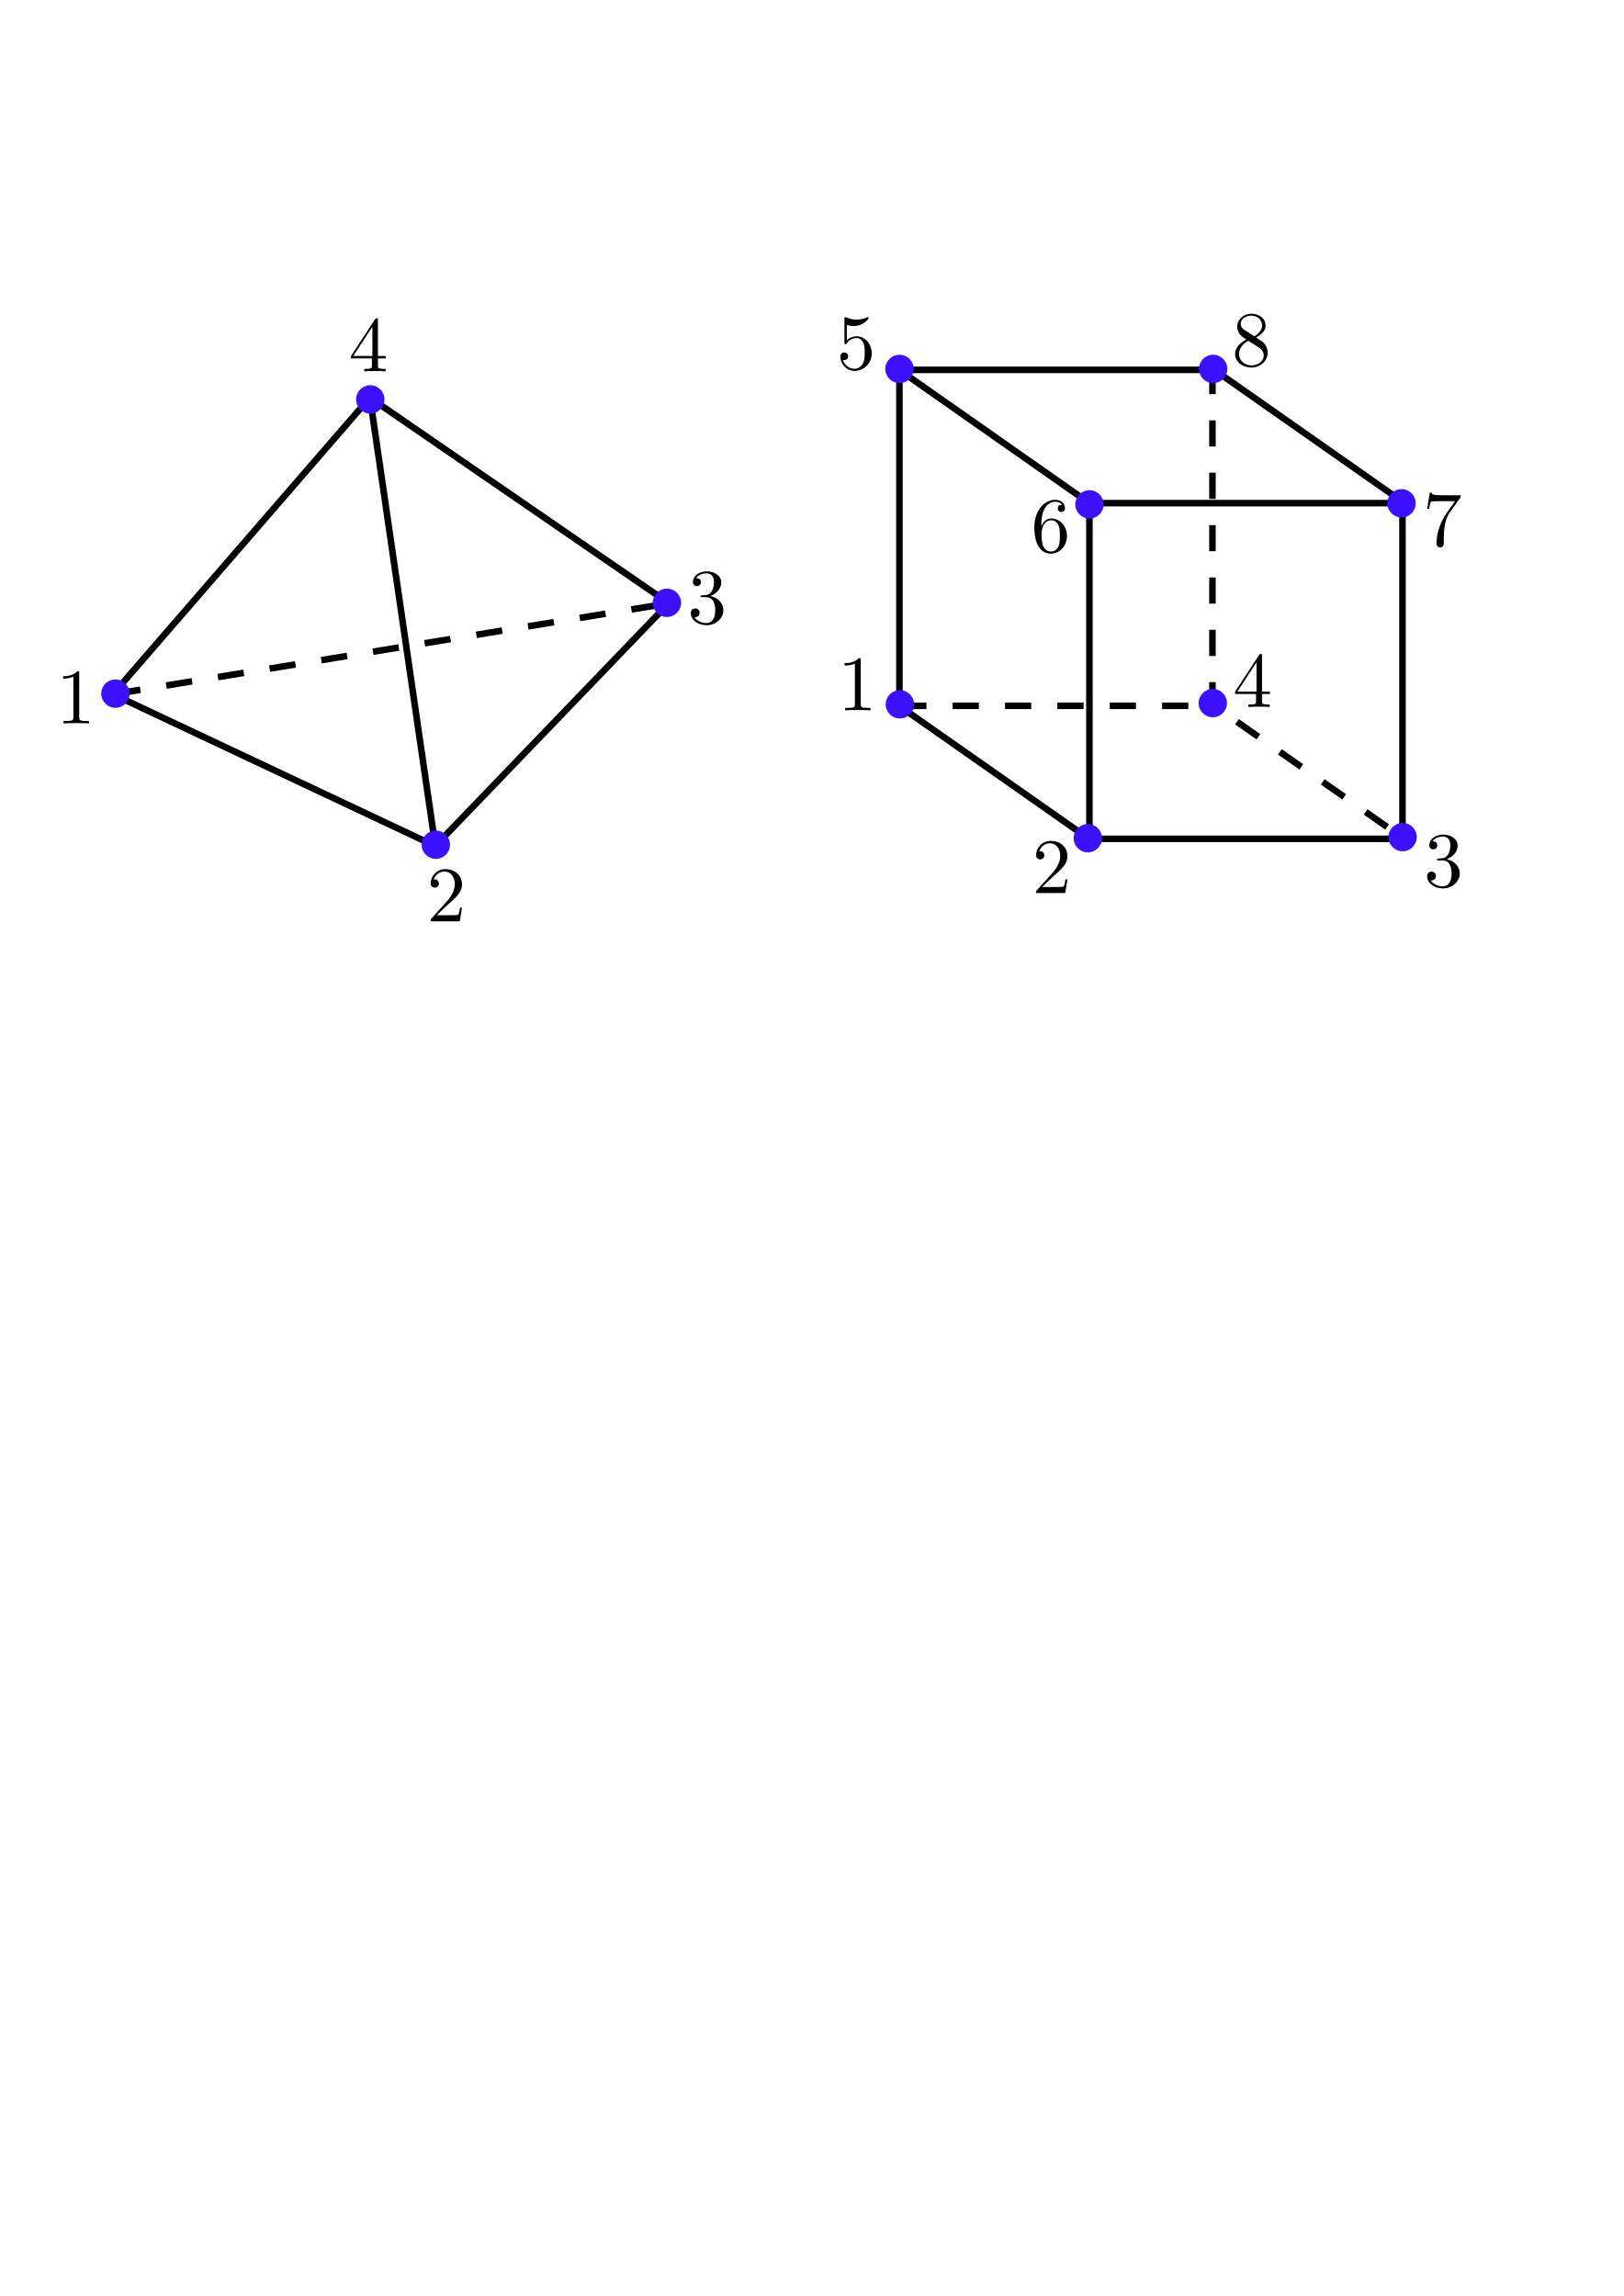
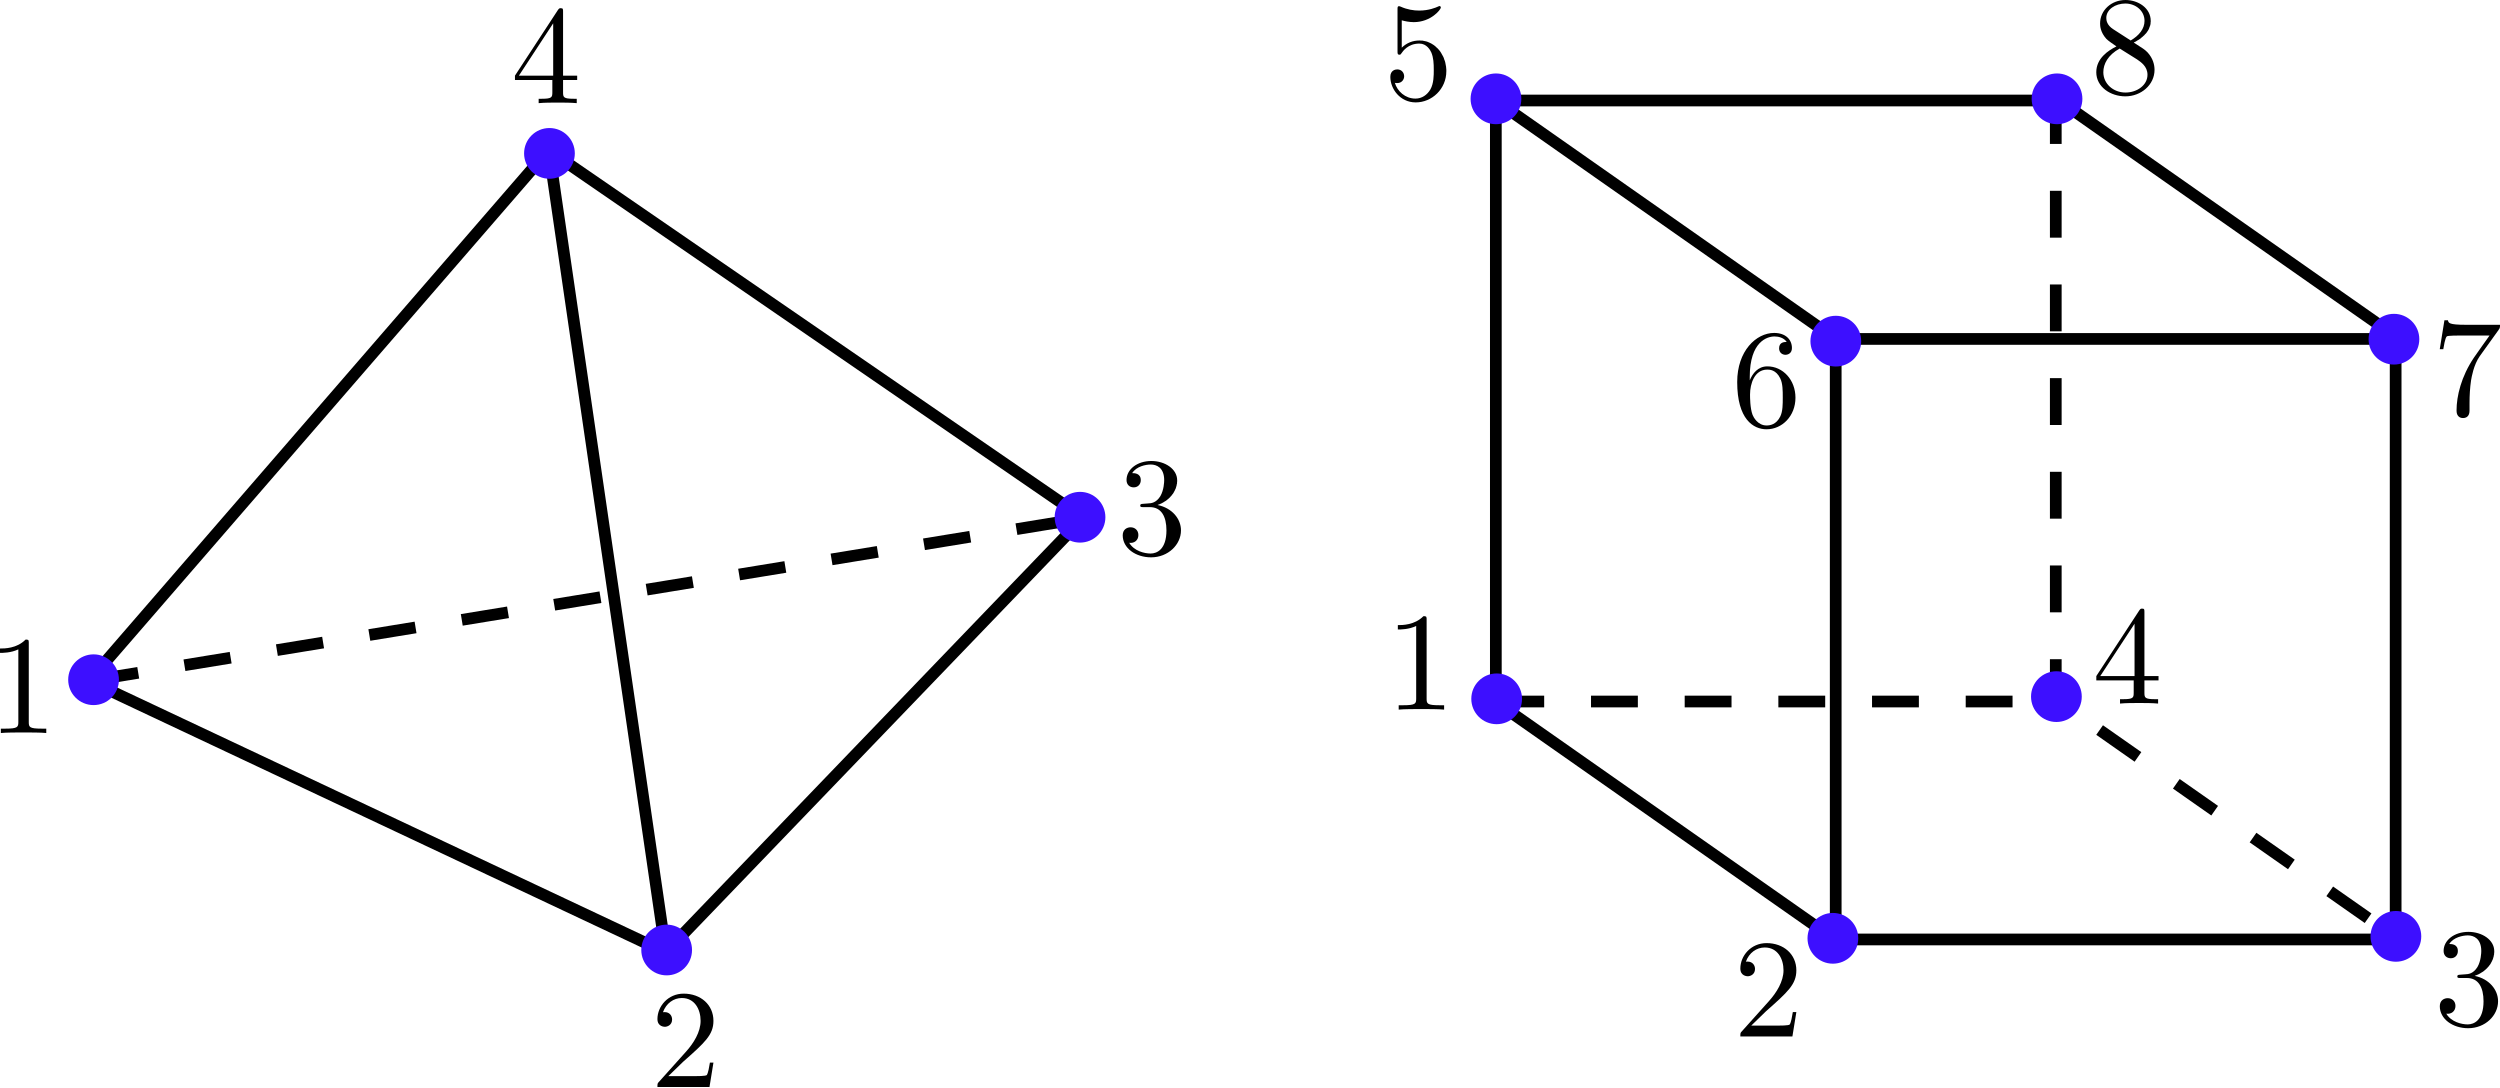
- <svg xmlns="http://www.w3.org/2000/svg" xmlns:ns1="http://www.iki.fi/pav/software/textext/" width="744.094" height="1052.362" id="svg2" version="1.1">
+ <svg xmlns="http://www.w3.org/2000/svg" xmlns:ns1="http://www.iki.fi/pav/software/textext/" width="640.524" height="278.507" id="svg2" version="1.1">
  <defs id="defs4" />
-   <g id="layer1">
+   <g id="layer1" transform="translate(-28.92659,-143.7739)">
    <path style="fill:none;stroke:#000000;stroke-width:3;stroke-linecap:butt;stroke-linejoin:miter;stroke-miterlimit:4;stroke-opacity:1;stroke-dasharray:none;stroke-dashoffset:0" d="m 412.175,169.313 0,154.286 87.299,61.187" id="path2993" />
    <path style="fill:none;stroke:#000000;stroke-width:3;stroke-linecap:butt;stroke-linejoin:miter;stroke-miterlimit:4;stroke-opacity:1;stroke-dasharray:none;stroke-dashoffset:0" d="m 499.253,384.906 0,-154.286 -87.299,-61.187" id="path2993-3" />
    <path style="fill:none;stroke:#000000;stroke-width:3;stroke-linecap:butt;stroke-linejoin:miter;stroke-miterlimit:4;stroke-opacity:1;stroke-dasharray:12, 12;stroke-dashoffset:0" d="m 555.636,168.659 0,154.286 87.299,61.187" id="path2993-7" />
    <path style="fill:none;stroke:#000000;stroke-width:3;stroke-linecap:butt;stroke-linejoin:miter;stroke-miterlimit:4;stroke-opacity:1;stroke-dasharray:none;stroke-dashoffset:0" d="m 642.714,384.252 0,-154.286 -87.299,-61.187" id="path2993-3-5" />
    <path style="fill:none;stroke:#000000;stroke-width:3;stroke-linecap:butt;stroke-linejoin:miter;stroke-miterlimit:4;stroke-opacity:1;stroke-dasharray:none;stroke-dashoffset:0" d="m 411.861,169.525 143.694,0" id="path3052" />
    <path style="fill:none;stroke:#000000;stroke-width:3;stroke-linecap:butt;stroke-linejoin:miter;stroke-miterlimit:4;stroke-opacity:1;stroke-dasharray:none;stroke-dashoffset:0" d="m 499.731,230.614 143.694,0" id="path3052-3" />
    <path style="fill:none;stroke:#000000;stroke-width:3;stroke-linecap:butt;stroke-linejoin:miter;stroke-miterlimit:4;stroke-opacity:1;stroke-dasharray:none;stroke-dashoffset:0" d="m 499.479,384.473 143.694,0" id="path3052-5" />
    <path style="fill:none;stroke:#000000;stroke-width:3;stroke-linecap:butt;stroke-linejoin:miter;stroke-miterlimit:4;stroke-opacity:1;stroke-dasharray:12, 12;stroke-dashoffset:0" d="m 412.56,323.509 143.694,0" id="path3052-5-6" />
-     <path style="fill:#3d0fff;fill-opacity:1;stroke:none" id="path3869-2" d="m 356.245,134.124 a 6.5,6.5 0 1 1 -13,0 6.5,6.5 0 1 1 13,0 z" transform="translate(206.2092,34.97151)" />
-     <path style="fill:#3d0fff;fill-opacity:1;stroke:none" id="path3869-2-9" d="m 356.245,134.124 a 6.5,6.5 0 1 1 -13,0 6.5,6.5 0 1 1 13,0 z" transform="translate(62.46108,34.97151)" />
-     <path style="fill:#3d0fff;fill-opacity:1;stroke:none" id="path3869-2-1" d="m 356.245,134.124 a 6.5,6.5 0 1 1 -13,0 6.5,6.5 0 1 1 13,0 z" transform="translate(149.5327,97.0564)" />
-     <path style="fill:#3d0fff;fill-opacity:1;stroke:none" id="path3869-2-2" d="m 356.245,134.124 a 6.5,6.5 0 1 1 -13,0 6.5,6.5 0 1 1 13,0 z" transform="translate(292.5309,96.5564)" />
-     <path style="fill:#3d0fff;fill-opacity:1;stroke:none" id="path3869-2-7" d="m 356.245,134.124 a 6.5,6.5 0 1 1 -13,0 6.5,6.5 0 1 1 13,0 z" transform="translate(293.0309,249.5544)" />
-     <path style="fill:#3d0fff;fill-opacity:1;stroke:none" id="path3869-2-0" d="m 356.245,134.124 a 6.5,6.5 0 1 1 -13,0 6.5,6.5 0 1 1 13,0 z" transform="translate(148.7827,250.0544)" />
-     <path style="fill:#3d0fff;fill-opacity:1;stroke:none" id="path3869-2-93" d="m 356.245,134.124 a 6.5,6.5 0 1 1 -13,0 6.5,6.5 0 1 1 13,0 z" transform="translate(206.0515,188.1315)" />
-     <path style="fill:#3d0fff;fill-opacity:1;stroke:none" id="path3869-2-6" d="m 356.245,134.124 a 6.5,6.5 0 1 1 -13,0 6.5,6.5 0 1 1 13,0 z" transform="translate(62.64336,188.6955)" />
+     <path style="fill:#3d0fff;fill-opacity:1;stroke:none" id="path3869-2" d="m 356.245,134.124 c 0,3.59 -2.91,6.5 -6.5,6.5 -3.59,0 -6.5,-2.91 -6.5,-6.5 0,-3.59 2.91,-6.5 6.5,-6.5 3.59,0 6.5,2.91 6.5,6.5 z" transform="translate(206.2092,34.97151)" />
+     <path style="fill:#3d0fff;fill-opacity:1;stroke:none" id="path3869-2-9" d="m 356.245,134.124 c 0,3.59 -2.91,6.5 -6.5,6.5 -3.59,0 -6.5,-2.91 -6.5,-6.5 0,-3.59 2.91,-6.5 6.5,-6.5 3.59,0 6.5,2.91 6.5,6.5 z" transform="translate(62.46108,34.97151)" />
+     <path style="fill:#3d0fff;fill-opacity:1;stroke:none" id="path3869-2-1" d="m 356.245,134.124 c 0,3.59 -2.91,6.5 -6.5,6.5 -3.59,0 -6.5,-2.91 -6.5,-6.5 0,-3.59 2.91,-6.5 6.5,-6.5 3.59,0 6.5,2.91 6.5,6.5 z" transform="translate(149.5327,97.0564)" />
+     <path style="fill:#3d0fff;fill-opacity:1;stroke:none" id="path3869-2-2" d="m 356.245,134.124 c 0,3.59 -2.91,6.5 -6.5,6.5 -3.59,0 -6.5,-2.91 -6.5,-6.5 0,-3.59 2.91,-6.5 6.5,-6.5 3.59,0 6.5,2.91 6.5,6.5 z" transform="translate(292.5309,96.5564)" />
+     <path style="fill:#3d0fff;fill-opacity:1;stroke:none" id="path3869-2-7" d="m 356.245,134.124 c 0,3.59 -2.91,6.5 -6.5,6.5 -3.59,0 -6.5,-2.91 -6.5,-6.5 0,-3.59 2.91,-6.5 6.5,-6.5 3.59,0 6.5,2.91 6.5,6.5 z" transform="translate(293.0309,249.5544)" />
+     <path style="fill:#3d0fff;fill-opacity:1;stroke:none" id="path3869-2-0" d="m 356.245,134.124 c 0,3.59 -2.91,6.5 -6.5,6.5 -3.59,0 -6.5,-2.91 -6.5,-6.5 0,-3.59 2.91,-6.5 6.5,-6.5 3.59,0 6.5,2.91 6.5,6.5 z" transform="translate(148.7827,250.0544)" />
+     <path style="fill:#3d0fff;fill-opacity:1;stroke:none" id="path3869-2-93" d="m 356.245,134.124 c 0,3.59 -2.91,6.5 -6.5,6.5 -3.59,0 -6.5,-2.91 -6.5,-6.5 0,-3.59 2.91,-6.5 6.5,-6.5 3.59,0 6.5,2.91 6.5,6.5 z" transform="translate(206.0515,188.1315)" />
+     <path style="fill:#3d0fff;fill-opacity:1;stroke:none" id="path3869-2-6" d="m 356.245,134.124 c 0,3.59 -2.91,6.5 -6.5,6.5 -3.59,0 -6.5,-2.91 -6.5,-6.5 0,-3.59 2.91,-6.5 6.5,-6.5 3.59,0 6.5,2.91 6.5,6.5 z" transform="translate(62.64336,188.6955)" />
    <path style="fill:none;stroke:#000000;stroke-width:3;stroke-linecap:butt;stroke-linejoin:miter;stroke-miterlimit:4;stroke-opacity:1;stroke-dasharray:none;stroke-dashoffset:0" d="M 51.735,318.188 199.446,387.762 306.482,276.444 169.476,182.252 z" id="path3949" />
    <path style="fill:none;stroke:#000000;stroke-width:3;stroke-linecap:butt;stroke-linejoin:miter;stroke-miterlimit:4;stroke-opacity:1;stroke-dasharray:none;stroke-dashoffset:0" d="m 169.669,183.035 29.801,204.447" id="path3951" />
    <path style="fill:none;stroke:#000000;stroke-width:3;stroke-linecap:butt;stroke-linejoin:miter;stroke-miterlimit:4;stroke-opacity:1;stroke-dasharray:12, 12;stroke-dashoffset:0" d="M 52.497,318.087 305.88,276.645" id="path3953" />
-     <path style="fill:#3d0fff;fill-opacity:1;stroke:none" id="path3869-2-6-0" d="m 356.245,134.124 a 6.5,6.5 0 1 1 -13,0 6.5,6.5 0 1 1 13,0 z" transform="translate(-44.10679,142.1699)" />
-     <path style="fill:#3d0fff;fill-opacity:1;stroke:none" id="path3869-2-6-6" d="m 356.245,134.124 a 6.5,6.5 0 1 1 -13,0 6.5,6.5 0 1 1 13,0 z" transform="translate(-150.0143,253.0478)" />
-     <path style="fill:#3d0fff;fill-opacity:1;stroke:none" id="path3869-2-6-2" d="m 356.245,134.124 a 6.5,6.5 0 1 1 -13,0 6.5,6.5 0 1 1 13,0 z" transform="translate(-296.8472,183.8014)" />
-     <path style="fill:#3d0fff;fill-opacity:1;stroke:none" id="path3869-2-6-61" d="m 356.245,134.124 a 6.5,6.5 0 1 1 -13,0 6.5,6.5 0 1 1 13,0 z" transform="translate(-180.043,48.95143)" />
+     <path style="fill:#3d0fff;fill-opacity:1;stroke:none" id="path3869-2-6-0" d="m 356.245,134.124 c 0,3.59 -2.91,6.5 -6.5,6.5 -3.59,0 -6.5,-2.91 -6.5,-6.5 0,-3.59 2.91,-6.5 6.5,-6.5 3.59,0 6.5,2.91 6.5,6.5 z" transform="translate(-44.10679,142.1699)" />
+     <path style="fill:#3d0fff;fill-opacity:1;stroke:none" id="path3869-2-6-6" d="m 356.245,134.124 c 0,3.59 -2.91,6.5 -6.5,6.5 -3.59,0 -6.5,-2.91 -6.5,-6.5 0,-3.59 2.91,-6.5 6.5,-6.5 3.59,0 6.5,2.91 6.5,6.5 z" transform="translate(-150.0143,253.0478)" />
+     <path style="fill:#3d0fff;fill-opacity:1;stroke:none" id="path3869-2-6-2" d="m 356.245,134.124 c 0,3.59 -2.91,6.5 -6.5,6.5 -3.59,0 -6.5,-2.91 -6.5,-6.5 0,-3.59 2.91,-6.5 6.5,-6.5 3.59,0 6.5,2.91 6.5,6.5 z" transform="translate(-296.8472,183.8014)" />
+     <path style="fill:#3d0fff;fill-opacity:1;stroke:none" id="path3869-2-6-61" d="m 356.245,134.124 c 0,3.59 -2.91,6.5 -6.5,6.5 -3.59,0 -6.5,-2.91 -6.5,-6.5 0,-3.59 2.91,-6.5 6.5,-6.5 3.59,0 6.5,2.91 6.5,6.5 z" transform="translate(-180.043,48.95143)" />
    <g style="font-style:normal;font-variant:normal;font-weight:normal;font-stretch:normal;letter-spacing:normal;word-spacing:normal;text-anchor:start;fill:none;stroke:#000000;stroke-linecap:butt;stroke-linejoin:miter;stroke-miterlimit:10.433;stroke-opacity:1;stroke-dasharray:none;stroke-dashoffset:0" id="content" transform="matrix(3.614218,0,0,-3.614218,-781.8149,2706.952)" xml:space="preserve" stroke-miterlimit="10.433" font-style="normal" font-variant="normal" font-weight="normal" font-stretch="normal" font-size-adjust="none" letter-spacing="normal" word-spacing="normal" ns1:text="$1$" ns1:preamble="">
      <path style="fill:#000000;stroke-width:0" d="m 226.36,663.59 0,0.01 0,0.01 0,0.02 0,0.01 0,0 0,0.01 0,0.01 0,0.01 0,0.01 0,0.01 0,0.01 0,0.01 0,0 -0.01,0.01 0,0.01 0,0 0,0.01 0,0.01 0,0.01 0,0.01 -0.01,0.01 0,0.01 0,0.01 -0.01,0 0,0.01 -0.01,0.01 0,0 -0.01,0.01 -0.01,0 -0.01,0.01 0,0 -0.01,0 0,0 -0.01,0 0,0 -0.01,0 -0.01,0.01 0,0 -0.01,0 -0.01,0 0,0 -0.01,0 -0.01,0 -0.01,0 0,0 -0.01,0 -0.01,0 -0.01,0 -0.01,0 -0.01,0 -0.01,0 -0.01,0 c -0.62,-0.63 -1.49,-0.63 -1.81,-0.63 v -0.31 c 0.2,0 0.78,0 1.3,0.25 v -5.14 c 0,-0.36 -0.03,-0.48 -0.92,-0.48 h -0.32 v -0.31 c 0.35,0.04 1.21,0.04 1.61,0.04 0.4,0 1.26,0 1.61,-0.04 v 0.31 h -0.32 c -0.89,0 -0.92,0.11 -0.92,0.48 z" id="path4023" />
    </g>
    <g style="font-style:normal;font-variant:normal;font-weight:normal;font-stretch:normal;letter-spacing:normal;word-spacing:normal;text-anchor:start;fill:none;stroke:#000000;stroke-linecap:butt;stroke-linejoin:miter;stroke-miterlimit:10.433;stroke-opacity:1;stroke-dasharray:none;stroke-dashoffset:0" ns1:preamble="" ns1:text="$2$" word-spacing="normal" letter-spacing="normal" font-size-adjust="none" font-stretch="normal" font-weight="normal" font-variant="normal" font-style="normal" stroke-miterlimit="10.433" xml:space="preserve" transform="matrix(3.614218,0,0,-3.614218,-611.964,2797.653)" id="g4126">
      <path id="path4128" d="m 224.7,658 1.05,1.02 c 1.55,1.37 2.15,1.91 2.15,2.9 0,1.14 -0.9,1.93 -2.11,1.93 -1.12,0 -1.86,-0.91 -1.86,-1.8 0,-0.55 0.5,-0.55 0.53,-0.55 0.17,0 0.51,0.12 0.51,0.52 0,0.26 -0.18,0.52 -0.52,0.52 -0.08,0 -0.1,0 -0.13,-0.01 0.23,0.64 0.76,1.01 1.34,1.01 0.91,0 1.33,-0.8 1.33,-1.62 0,-0.79 -0.49,-1.58 -1.04,-2.19 l -1.91,-2.13 c -0.11,-0.11 -0.11,-0.13 -0.11,-0.37 h 3.69 l 0.28,1.73 h -0.25 c -0.05,-0.3 -0.12,-0.73 -0.22,-0.88 C 227.36,658 226.71,658 226.49,658 z" style="fill:#000000;stroke-width:0" />
    </g>
-     <g id="g4198" transform="matrix(3.614218,0,0,-3.614218,-492.4645,2661.183)" xml:space="preserve" stroke="black" stroke-linecap="butt" stroke-linejoin="miter" stroke-miterlimit="10.433" stroke-dasharray="none" stroke-dashoffset="0" stroke-opacity="1" fill="none" fill-rule="evenodd" fill-opacity="1" font-style="normal" font-variant="normal" font-weight="normal" font-stretch="normal" font-size-adjust="none" letter-spacing="normal" word-spacing="normal" text-anchor="start" ns1:text="$3$" ns1:preamble="" style="font-style:normal;font-variant:normal;font-weight:normal;font-stretch:normal;letter-spacing:normal;word-spacing:normal;text-anchor:start;fill:none;stroke:#000000;stroke-linecap:butt;stroke-linejoin:miter;stroke-miterlimit:10.433;stroke-opacity:1;stroke-dasharray:none;stroke-dashoffset:0">
-       <path d="M226.32,660.73 L226.39,660.76 L226.47,660.79 L226.54,660.82 L226.61,660.85 L226.68,660.89 L226.75,660.93 L226.81,660.97 L226.88,661.01 L226.94,661.05 L227,661.1 L227.06,661.15 L227.12,661.2 L227.17,661.25 L227.22,661.3 L227.27,661.36 L227.32,661.41 L227.36,661.47 L227.41,661.53 L227.45,661.59 L227.48,661.65 L227.52,661.72 L227.55,661.78 L227.58,661.85 L227.61,661.91 L227.63,661.98 L227.65,662.05 L227.67,662.12 L227.68,662.19 L227.7,662.26 L227.7,662.33 L227.71,662.41 L227.71,662.48 C227.71,663.29,226.84,663.85,225.88,663.85 C224.88,663.85,224.12,663.26,224.12,662.5 C224.12,662.17,224.34,661.98,224.63,661.98 C224.93,661.98,225.13,662.2,225.13,662.49 C225.13,662.99,224.67,662.99,224.52,662.99 C224.82,663.47,225.48,663.6,225.84,663.6 C226.25,663.6,226.79,663.38,226.79,662.49 C226.79,662.37,226.77,661.79,226.52,661.36 C226.22,660.88,225.88,660.85,225.63,660.84 C225.55,660.83,225.31,660.81,225.24,660.81 C225.16,660.8,225.09,660.79,225.09,660.69 C225.09,660.58,225.16,660.58,225.33,660.58 H225.77 C226.59,660.58,226.95,659.91,226.95,658.93 C226.95,657.58,226.27,657.29,225.83,657.29 C225.4,657.29,224.66,657.46,224.31,658.05 C224.66,658,224.96,658.22,224.96,658.6 C224.96,658.95,224.7,659.15,224.41,659.15 C224.17,659.15,223.85,659.01,223.85,658.58 C223.85,657.67,224.77,657.02,225.86,657.02 C227.07,657.02,227.98,657.92,227.98,658.93 C227.98,659.75,227.35,660.52,226.32,660.73 Z " stroke-width="0" fill="black" id="path4200" />
+     <g id="g4198" transform="matrix(3.614218,0,0,-3.614218,-492.4645,2661.183)" xml:space="preserve" stroke-miterlimit="10.433" font-style="normal" font-variant="normal" font-weight="normal" font-stretch="normal" font-size-adjust="none" letter-spacing="normal" word-spacing="normal" ns1:text="$3$" ns1:preamble="" style="font-style:normal;font-variant:normal;font-weight:normal;font-stretch:normal;letter-spacing:normal;word-spacing:normal;text-anchor:start;fill:none;stroke:#000000;stroke-linecap:butt;stroke-linejoin:miter;stroke-miterlimit:10.433;stroke-opacity:1;stroke-dasharray:none;stroke-dashoffset:0">
+       <path d="m 226.32,660.73 0.07,0.03 0.08,0.03 0.07,0.03 0.07,0.03 0.07,0.04 0.07,0.04 0.06,0.04 0.07,0.04 0.06,0.04 0.06,0.05 0.06,0.05 0.06,0.05 0.05,0.05 0.05,0.05 0.05,0.06 0.05,0.05 0.04,0.06 0.05,0.06 0.04,0.06 0.03,0.06 0.04,0.07 0.03,0.06 0.03,0.07 0.03,0.06 0.02,0.07 0.02,0.07 0.02,0.07 0.01,0.07 0.02,0.07 0,0.07 0.01,0.08 0,0.07 c 0,0.81 -0.87,1.37 -1.83,1.37 -1,0 -1.76,-0.59 -1.76,-1.35 0,-0.33 0.22,-0.52 0.51,-0.52 0.3,0 0.5,0.22 0.5,0.51 0,0.5 -0.46,0.5 -0.61,0.5 0.3,0.48 0.96,0.61 1.32,0.61 0.41,0 0.95,-0.22 0.95,-1.11 0,-0.12 -0.02,-0.7 -0.27,-1.13 -0.3,-0.48 -0.64,-0.51 -0.89,-0.52 -0.08,-0.01 -0.32,-0.03 -0.39,-0.03 -0.08,-0.01 -0.15,-0.02 -0.15,-0.12 0,-0.11 0.07,-0.11 0.24,-0.11 h 0.44 c 0.82,0 1.18,-0.67 1.18,-1.65 0,-1.35 -0.68,-1.64 -1.12,-1.64 -0.43,0 -1.17,0.17 -1.52,0.76 0.35,-0.05 0.65,0.17 0.65,0.55 0,0.35 -0.26,0.55 -0.55,0.55 -0.24,0 -0.56,-0.14 -0.56,-0.57 0,-0.91 0.92,-1.56 2.01,-1.56 1.21,0 2.12,0.9 2.12,1.91 0,0.82 -0.63,1.59 -1.66,1.8 z" id="path4200" style="fill:#000000;stroke-width:0" />
    </g>
-     <g style="font-style:normal;font-variant:normal;font-weight:normal;font-stretch:normal;letter-spacing:normal;word-spacing:normal;text-anchor:start;fill:none;stroke:#000000;stroke-linecap:butt;stroke-linejoin:miter;stroke-miterlimit:10.433;stroke-opacity:1;stroke-dasharray:none;stroke-dashoffset:0" ns1:preamble="" ns1:text="$4$" text-anchor="start" word-spacing="normal" letter-spacing="normal" font-size-adjust="none" font-stretch="normal" font-weight="normal" font-variant="normal" font-style="normal" fill-opacity="1" fill-rule="evenodd" fill="none" stroke-opacity="1" stroke-dashoffset="0" stroke-dasharray="none" stroke-miterlimit="10.433" stroke-linejoin="miter" stroke-linecap="butt" stroke="black" xml:space="preserve" transform="matrix(3.614218,0,0,-3.614218,-647.6724,2545.573)" id="g4270">
-       <path id="path4272" fill="black" stroke-width="0" d="M226.36,658.87 V658.01 C226.36,657.65,226.34,657.54,225.6,657.54 H225.39 V657.23 C225.8,657.27,226.32,657.27,226.74,657.27 C227.15,657.27,227.68,657.27,228.09,657.23 V657.54 H227.88 C227.14,657.54,227.12,657.65,227.12,658.01 V658.87 H228.12 V659.18 H227.12 V663.7 C227.12,663.9,227.12,663.96,226.96,663.96 C226.87,663.96,226.85,663.96,226.76,663.84 L223.71,659.18 H223.99 L226.42,662.89 V659.18 H223.99 H223.71 V658.87 Z " />
+     <g style="font-style:normal;font-variant:normal;font-weight:normal;font-stretch:normal;letter-spacing:normal;word-spacing:normal;text-anchor:start;fill:none;stroke:#000000;stroke-linecap:butt;stroke-linejoin:miter;stroke-miterlimit:10.433;stroke-opacity:1;stroke-dasharray:none;stroke-dashoffset:0" ns1:preamble="" ns1:text="$4$" word-spacing="normal" letter-spacing="normal" font-size-adjust="none" font-stretch="normal" font-weight="normal" font-variant="normal" font-style="normal" stroke-miterlimit="10.433" xml:space="preserve" transform="matrix(3.614218,0,0,-3.614218,-647.6724,2545.573)" id="g4270">
+       <path id="path4272" d="m 226.36,658.87 v -0.86 c 0,-0.36 -0.02,-0.47 -0.76,-0.47 h -0.21 v -0.31 c 0.41,0.04 0.93,0.04 1.35,0.04 0.41,0 0.94,0 1.35,-0.04 v 0.31 h -0.21 c -0.74,0 -0.76,0.11 -0.76,0.47 v 0.86 h 1 v 0.31 h -1 v 4.52 c 0,0.2 0,0.26 -0.16,0.26 -0.09,0 -0.11,0 -0.2,-0.12 l -3.05,-4.66 h 0.28 l 2.43,3.71 v -3.71 h -2.43 -0.28 v -0.31 z" style="fill:#000000;stroke-width:0" />
    </g>
    <g style="font-style:normal;font-variant:normal;font-weight:normal;font-stretch:normal;letter-spacing:normal;word-spacing:normal;text-anchor:start;fill:none;stroke:#000000;stroke-linecap:butt;stroke-linejoin:miter;stroke-miterlimit:10.433;stroke-opacity:1;stroke-dasharray:none;stroke-dashoffset:0" id="content-7" transform="matrix(3.614218,0,0,-3.614218,-423.6738,2700.957)" xml:space="preserve" stroke-miterlimit="10.433" font-style="normal" font-variant="normal" font-weight="normal" font-stretch="normal" font-size-adjust="none" letter-spacing="normal" word-spacing="normal" ns1:text="$1$" ns1:preamble="">
      <path style="fill:#000000;stroke-width:0" d="m 226.36,663.59 0,0.01 0,0.01 0,0.02 0,0.01 0,0 0,0.01 0,0.01 0,0.01 0,0.01 0,0.01 0,0.01 0,0.01 0,0 -0.01,0.01 0,0.01 0,0 0,0.01 0,0.01 0,0.01 0,0.01 -0.01,0.01 0,0.01 0,0.01 -0.01,0 0,0.01 -0.01,0.01 0,0 -0.01,0.01 -0.01,0 -0.01,0.01 0,0 -0.01,0 0,0 -0.01,0 0,0 -0.01,0 -0.01,0.01 0,0 -0.01,0 -0.01,0 0,0 -0.01,0 -0.01,0 -0.01,0 0,0 -0.01,0 -0.01,0 -0.01,0 -0.01,0 -0.01,0 -0.01,0 -0.01,0 c -0.62,-0.63 -1.49,-0.63 -1.81,-0.63 v -0.31 c 0.2,0 0.78,0 1.3,0.25 v -5.14 c 0,-0.36 -0.03,-0.48 -0.92,-0.48 h -0.32 v -0.31 c 0.35,0.04 1.21,0.04 1.61,0.04 0.4,0 1.26,0 1.61,-0.04 v 0.31 h -0.32 c -0.89,0 -0.92,0.11 -0.92,0.48 z" id="path4023-5" />
    </g>
    <g style="font-style:normal;font-variant:normal;font-weight:normal;font-stretch:normal;letter-spacing:normal;word-spacing:normal;text-anchor:start;fill:none;stroke:#000000;stroke-linecap:butt;stroke-linejoin:miter;stroke-miterlimit:10.433;stroke-opacity:1;stroke-dasharray:none;stroke-dashoffset:0" ns1:preamble="" ns1:text="$2$" word-spacing="normal" letter-spacing="normal" font-size-adjust="none" font-stretch="normal" font-weight="normal" font-variant="normal" font-style="normal" stroke-miterlimit="10.433" xml:space="preserve" transform="matrix(3.614218,0,0,-3.614218,-334.5123,2784.706)" id="g4126-9">
      <path id="path4128-2" d="m 224.7,658 1.05,1.02 c 1.55,1.37 2.15,1.91 2.15,2.9 0,1.14 -0.9,1.93 -2.11,1.93 -1.12,0 -1.86,-0.91 -1.86,-1.8 0,-0.55 0.5,-0.55 0.53,-0.55 0.17,0 0.51,0.12 0.51,0.52 0,0.26 -0.18,0.52 -0.52,0.52 -0.08,0 -0.1,0 -0.13,-0.01 0.23,0.64 0.76,1.01 1.34,1.01 0.91,0 1.33,-0.8 1.33,-1.62 0,-0.79 -0.49,-1.58 -1.04,-2.19 l -1.91,-2.13 c -0.11,-0.11 -0.11,-0.13 -0.11,-0.37 h 3.69 l 0.28,1.73 h -0.25 c -0.05,-0.3 -0.12,-0.73 -0.22,-0.88 C 227.36,658 226.71,658 226.49,658 z" style="fill:#000000;stroke-width:0" />
    </g>
    <g id="g4198-2" transform="matrix(3.614218,0,0,-3.614218,-155.0146,2781.827)" xml:space="preserve" stroke-miterlimit="10.433" font-style="normal" font-variant="normal" font-weight="normal" font-stretch="normal" font-size-adjust="none" letter-spacing="normal" word-spacing="normal" ns1:text="$3$" ns1:preamble="" style="font-style:normal;font-variant:normal;font-weight:normal;font-stretch:normal;letter-spacing:normal;word-spacing:normal;text-anchor:start;fill:none;stroke:#000000;stroke-linecap:butt;stroke-linejoin:miter;stroke-miterlimit:10.433;stroke-opacity:1;stroke-dasharray:none;stroke-dashoffset:0">
      <path style="fill:#000000;stroke-width:0" d="m 226.32,660.73 0.07,0.03 0.08,0.03 0.07,0.03 0.07,0.03 0.07,0.04 0.07,0.04 0.06,0.04 0.07,0.04 0.06,0.04 0.06,0.05 0.06,0.05 0.06,0.05 0.05,0.05 0.05,0.05 0.05,0.06 0.05,0.05 0.04,0.06 0.05,0.06 0.04,0.06 0.03,0.06 0.04,0.07 0.03,0.06 0.03,0.07 0.03,0.06 0.02,0.07 0.02,0.07 0.02,0.07 0.01,0.07 0.02,0.07 0,0.07 0.01,0.08 0,0.07 c 0,0.81 -0.87,1.37 -1.83,1.37 -1,0 -1.76,-0.59 -1.76,-1.35 0,-0.33 0.22,-0.52 0.51,-0.52 0.3,0 0.5,0.22 0.5,0.51 0,0.5 -0.46,0.5 -0.61,0.5 0.3,0.48 0.96,0.61 1.32,0.61 0.41,0 0.95,-0.22 0.95,-1.11 0,-0.12 -0.02,-0.7 -0.27,-1.13 -0.3,-0.48 -0.64,-0.51 -0.89,-0.52 -0.08,-0.01 -0.32,-0.03 -0.39,-0.03 -0.08,-0.01 -0.15,-0.02 -0.15,-0.12 0,-0.11 0.07,-0.11 0.24,-0.11 h 0.44 c 0.82,0 1.18,-0.67 1.18,-1.65 0,-1.35 -0.68,-1.64 -1.12,-1.64 -0.43,0 -1.17,0.17 -1.52,0.76 0.35,-0.05 0.65,0.17 0.65,0.55 0,0.35 -0.26,0.55 -0.55,0.55 -0.24,0 -0.56,-0.14 -0.56,-0.57 0,-0.91 0.92,-1.56 2.01,-1.56 1.21,0 2.12,0.9 2.12,1.91 0,0.82 -0.63,1.59 -1.66,1.8 z" id="path4200-8" />
    </g>
    <g style="font-style:normal;font-variant:normal;font-weight:normal;font-stretch:normal;letter-spacing:normal;word-spacing:normal;text-anchor:start;fill:none;stroke:#000000;stroke-linecap:butt;stroke-linejoin:miter;stroke-miterlimit:10.433;stroke-opacity:1;stroke-dasharray:none;stroke-dashoffset:0" ns1:preamble="" ns1:text="$4$" word-spacing="normal" letter-spacing="normal" font-size-adjust="none" font-stretch="normal" font-weight="normal" font-variant="normal" font-style="normal" stroke-miterlimit="10.433" xml:space="preserve" transform="matrix(3.614218,0,0,-3.614218,-242.5135,2699.406)" id="g4270-9">
      <path style="fill:#000000;stroke-width:0" id="path4272-7" d="m 226.36,658.87 v -0.86 c 0,-0.36 -0.02,-0.47 -0.76,-0.47 h -0.21 v -0.31 c 0.41,0.04 0.93,0.04 1.35,0.04 0.41,0 0.94,0 1.35,-0.04 v 0.31 h -0.21 c -0.74,0 -0.76,0.11 -0.76,0.47 v 0.86 h 1 v 0.31 h -1 v 4.52 c 0,0.2 0,0.26 -0.16,0.26 -0.09,0 -0.11,0 -0.2,-0.12 l -3.05,-4.66 h 0.28 l 2.43,3.71 v -3.71 h -2.43 -0.28 v -0.31 z" />
    </g>
-     <g id="g4493" transform="matrix(3.614218,0,0,-3.614218,-424.1902,2544.624)" xml:space="preserve" stroke="black" stroke-linecap="butt" stroke-linejoin="miter" stroke-miterlimit="10.433" stroke-dasharray="none" stroke-dashoffset="0" stroke-opacity="1" fill="none" fill-rule="evenodd" fill-opacity="1" font-style="normal" font-variant="normal" font-weight="normal" font-stretch="normal" font-size-adjust="none" letter-spacing="normal" word-spacing="normal" text-anchor="start" ns1:text="$5$" ns1:preamble="" style="font-style:normal;font-variant:normal;font-weight:normal;font-stretch:normal;letter-spacing:normal;word-spacing:normal;text-anchor:start;fill:none;stroke:#000000;stroke-linecap:butt;stroke-linejoin:miter;stroke-miterlimit:10.433;stroke-opacity:1;stroke-dasharray:none;stroke-dashoffset:0">
-       <path d="M227.9,659.23 L227.9,659.34 L227.89,659.45 L227.88,659.56 L227.86,659.66 L227.84,659.77 L227.82,659.87 L227.79,659.97 L227.75,660.07 L227.72,660.17 L227.68,660.26 L227.63,660.35 L227.58,660.44 L227.53,660.53 L227.48,660.61 L227.42,660.69 L227.36,660.76 L227.29,660.84 L227.22,660.9 L227.15,660.97 L227.08,661.03 L227,661.09 L226.92,661.14 L226.84,661.19 L226.76,661.23 L226.67,661.27 L226.58,661.31 L226.49,661.34 L226.4,661.36 L226.3,661.38 L226.21,661.4 L226.11,661.4 L226.01,661.41 C225.53,661.41,225.1,661.25,224.74,660.9 V662.84 C224.94,662.78,225.27,662.71,225.59,662.71 C226.82,662.71,227.51,663.61,227.51,663.74 C227.51,663.8,227.48,663.85,227.41,663.85 C227.4,663.85,227.38,663.85,227.33,663.82 C227.13,663.73,226.65,663.53,225.98,663.53 C225.58,663.53,225.12,663.6,224.66,663.81 C224.58,663.84,224.56,663.84,224.54,663.84 C224.44,663.84,224.44,663.76,224.44,663.6 V660.66 C224.44,660.48,224.44,660.4,224.58,660.4 C224.65,660.4,224.67,660.43,224.71,660.49 C224.82,660.65,225.18,661.19,225.99,661.19 C226.51,661.19,226.76,660.73,226.84,660.55 C226.99,660.18,227.01,659.8,227.01,659.3 C227.01,658.95,227.01,658.36,226.77,657.94 C226.54,657.55,226.17,657.29,225.71,657.29 C224.98,657.29,224.42,657.82,224.25,658.41 C224.28,658.4,224.31,658.39,224.42,658.39 C224.74,658.39,224.91,658.64,224.91,658.87 C224.91,659.11,224.74,659.36,224.42,659.36 C224.28,659.36,223.93,659.29,223.93,658.83 C223.93,657.98,224.62,657.02,225.73,657.02 C226.88,657.02,227.9,657.97,227.9,659.23 Z " stroke-width="0" fill="black" id="path4495" />
+     <g id="g4493" transform="matrix(3.614218,0,0,-3.614218,-424.1902,2544.624)" xml:space="preserve" stroke-miterlimit="10.433" font-style="normal" font-variant="normal" font-weight="normal" font-stretch="normal" font-size-adjust="none" letter-spacing="normal" word-spacing="normal" ns1:text="$5$" ns1:preamble="" style="font-style:normal;font-variant:normal;font-weight:normal;font-stretch:normal;letter-spacing:normal;word-spacing:normal;text-anchor:start;fill:none;stroke:#000000;stroke-linecap:butt;stroke-linejoin:miter;stroke-miterlimit:10.433;stroke-opacity:1;stroke-dasharray:none;stroke-dashoffset:0">
+       <path d="m 227.9,659.23 0,0.11 -0.01,0.11 -0.01,0.11 -0.02,0.1 -0.02,0.11 -0.02,0.1 -0.03,0.1 -0.04,0.1 -0.03,0.1 -0.04,0.09 -0.05,0.09 -0.05,0.09 -0.05,0.09 -0.05,0.08 -0.06,0.08 -0.06,0.07 -0.07,0.08 -0.07,0.06 -0.07,0.07 -0.07,0.06 -0.08,0.06 -0.08,0.05 -0.08,0.05 -0.08,0.04 -0.09,0.04 -0.09,0.04 -0.09,0.03 -0.09,0.02 -0.1,0.02 -0.09,0.02 -0.1,0 -0.1,0.01 c -0.48,0 -0.91,-0.16 -1.27,-0.51 v 1.94 c 0.2,-0.06 0.53,-0.13 0.85,-0.13 1.23,0 1.92,0.9 1.92,1.03 0,0.06 -0.03,0.11 -0.1,0.11 -0.01,0 -0.03,0 -0.08,-0.03 -0.2,-0.09 -0.68,-0.29 -1.35,-0.29 -0.4,0 -0.86,0.07 -1.32,0.28 -0.08,0.03 -0.1,0.03 -0.12,0.03 -0.1,0 -0.1,-0.08 -0.1,-0.24 v -2.94 c 0,-0.18 0,-0.26 0.14,-0.26 0.07,0 0.09,0.03 0.13,0.09 0.11,0.16 0.47,0.7 1.28,0.7 0.52,0 0.77,-0.46 0.85,-0.64 0.15,-0.37 0.17,-0.75 0.17,-1.25 0,-0.35 0,-0.94 -0.24,-1.36 -0.23,-0.39 -0.6,-0.65 -1.06,-0.65 -0.73,0 -1.29,0.53 -1.46,1.12 0.03,-0.01 0.06,-0.02 0.17,-0.02 0.32,0 0.49,0.25 0.49,0.48 0,0.24 -0.17,0.49 -0.49,0.49 -0.14,0 -0.49,-0.07 -0.49,-0.53 0,-0.85 0.69,-1.81 1.8,-1.81 1.15,0 2.17,0.95 2.17,2.21 z" id="path4495" style="fill:#000000;stroke-width:0" />
    </g>
-     <g style="font-style:normal;font-variant:normal;font-weight:normal;font-stretch:normal;letter-spacing:normal;word-spacing:normal;text-anchor:start;fill:none;stroke:#000000;stroke-linecap:butt;stroke-linejoin:miter;stroke-miterlimit:10.433;stroke-opacity:1;stroke-dasharray:none;stroke-dashoffset:0" ns1:preamble="" ns1:text="$6$" text-anchor="start" word-spacing="normal" letter-spacing="normal" font-size-adjust="none" font-stretch="normal" font-weight="normal" font-variant="normal" font-style="normal" fill-opacity="1" fill-rule="evenodd" fill="none" stroke-opacity="1" stroke-dashoffset="0" stroke-dasharray="none" stroke-miterlimit="10.433" stroke-linejoin="miter" stroke-linecap="butt" stroke="black" xml:space="preserve" transform="matrix(3.614218,0,0,-3.614218,-335.0287,2628.373)" id="g4597">
-       <path id="path4599" fill="black" stroke-width="0" d="M224.74,660.49 V660.73 C224.74,663.24,225.98,663.6,226.49,663.6 C226.73,663.6,227.14,663.54,227.36,663.21 C227.21,663.21,226.82,663.21,226.82,662.76 C226.82,662.45,227.05,662.3,227.27,662.3 C227.43,662.3,227.73,662.39,227.73,662.78 C227.73,663.37,227.29,663.85,226.47,663.85 C225.19,663.85,223.85,662.57,223.85,660.37 C223.85,657.72,225,657.02,225.93,657.02 C227.03,657.02,227.98,657.95,227.98,659.26 C227.98,660.52,227.09,661.48,225.99,661.48 L225.98,661.25 C226.14,661.25,226.6,661.25,226.9,660.63 C227.08,660.27,227.08,659.76,227.08,659.27 C227.08,658.79,227.08,658.3,226.91,657.94 C226.62,657.34,226.16,657.29,225.93,657.29 H225.93 C225.3,657.29,225,657.89,224.94,658.04 C224.76,658.51,224.76,659.3,224.76,659.48 C224.76,660.26,225.08,661.25,225.98,661.25 L225.99,661.48 C225.31,661.48,224.94,660.97,224.74,660.49 Z " />
+     <g style="font-style:normal;font-variant:normal;font-weight:normal;font-stretch:normal;letter-spacing:normal;word-spacing:normal;text-anchor:start;fill:none;stroke:#000000;stroke-linecap:butt;stroke-linejoin:miter;stroke-miterlimit:10.433;stroke-opacity:1;stroke-dasharray:none;stroke-dashoffset:0" ns1:preamble="" ns1:text="$6$" word-spacing="normal" letter-spacing="normal" font-size-adjust="none" font-stretch="normal" font-weight="normal" font-variant="normal" font-style="normal" stroke-miterlimit="10.433" xml:space="preserve" transform="matrix(3.614218,0,0,-3.614218,-335.0287,2628.373)" id="g4597">
+       <path id="path4599" d="m 224.74,660.49 v 0.24 c 0,2.51 1.24,2.87 1.75,2.87 0.24,0 0.65,-0.06 0.87,-0.39 -0.15,0 -0.54,0 -0.54,-0.45 0,-0.31 0.23,-0.46 0.45,-0.46 0.16,0 0.46,0.09 0.46,0.48 0,0.59 -0.44,1.07 -1.26,1.07 -1.28,0 -2.62,-1.28 -2.62,-3.48 0,-2.65 1.15,-3.35 2.08,-3.35 1.1,0 2.05,0.93 2.05,2.24 0,1.26 -0.89,2.22 -1.99,2.22 l -0.01,-0.23 c 0.16,0 0.62,0 0.92,-0.62 0.18,-0.36 0.18,-0.87 0.18,-1.36 0,-0.48 0,-0.97 -0.17,-1.33 -0.29,-0.6 -0.75,-0.65 -0.98,-0.65 h 0 c -0.63,0 -0.93,0.6 -0.99,0.75 -0.18,0.47 -0.18,1.26 -0.18,1.44 0,0.78 0.32,1.77 1.22,1.77 l 0.01,0.23 c -0.68,0 -1.05,-0.51 -1.25,-0.99 z" style="fill:#000000;stroke-width:0" />
    </g>
-     <g id="g4701" transform="matrix(3.614218,0,0,-3.614218,-155.531,2625.493)" xml:space="preserve" stroke="black" stroke-linecap="butt" stroke-linejoin="miter" stroke-miterlimit="10.433" stroke-dasharray="none" stroke-dashoffset="0" stroke-opacity="1" fill="none" fill-rule="evenodd" fill-opacity="1" font-style="normal" font-variant="normal" font-weight="normal" font-stretch="normal" font-size-adjust="none" letter-spacing="normal" word-spacing="normal" text-anchor="start" ns1:text="$7$" ns1:preamble="" style="font-style:normal;font-variant:normal;font-weight:normal;font-stretch:normal;letter-spacing:normal;word-spacing:normal;text-anchor:start;fill:none;stroke:#000000;stroke-linecap:butt;stroke-linejoin:miter;stroke-miterlimit:10.433;stroke-opacity:1;stroke-dasharray:none;stroke-dashoffset:0">
-       <path d="M228.17,663.28 L228.18,663.3 L228.18,663.31 L228.19,663.32 L228.2,663.33 L228.2,663.33 L228.21,663.34 L228.21,663.35 L228.22,663.36 L228.22,663.37 L228.23,663.38 L228.23,663.38 L228.24,663.39 L228.24,663.4 L228.24,663.41 L228.24,663.42 L228.25,663.43 L228.25,663.43 L228.25,663.44 L228.25,663.45 L228.25,663.46 L228.25,663.47 L228.25,663.48 L228.26,663.49 L228.26,663.51 L228.26,663.52 L228.26,663.53 L228.26,663.55 L228.26,663.56 L228.26,663.58 L228.26,663.6 L228.26,663.61 L228.26,663.62 L228.26,663.63 H225.84 C224.63,663.63,224.61,663.76,224.57,663.95 H224.32 L223.99,661.9 H224.24 C224.27,662.06,224.36,662.69,224.49,662.81 C224.56,662.87,225.33,662.87,225.46,662.87 H227.52 C227.41,662.71,226.63,661.63,226.41,661.3 C225.51,659.96,225.18,658.58,225.18,657.56 C225.18,657.46,225.18,657.02,225.64,657.02 C226.1,657.02,226.1,657.46,226.1,657.56 V658.07 C226.1,658.62,226.13,659.16,226.21,659.7 C226.25,659.93,226.39,660.78,226.82,661.4 Z " stroke-width="0" fill="black" id="path4703" />
+     <g id="g4701" transform="matrix(3.614218,0,0,-3.614218,-155.531,2625.493)" xml:space="preserve" stroke-miterlimit="10.433" font-style="normal" font-variant="normal" font-weight="normal" font-stretch="normal" font-size-adjust="none" letter-spacing="normal" word-spacing="normal" ns1:text="$7$" ns1:preamble="" style="font-style:normal;font-variant:normal;font-weight:normal;font-stretch:normal;letter-spacing:normal;word-spacing:normal;text-anchor:start;fill:none;stroke:#000000;stroke-linecap:butt;stroke-linejoin:miter;stroke-miterlimit:10.433;stroke-opacity:1;stroke-dasharray:none;stroke-dashoffset:0">
+       <path d="m 228.17,663.28 0.01,0.02 0,0.01 0.01,0.01 0.01,0.01 0,0 0.01,0.01 0,0.01 0.01,0.01 0,0.01 0.01,0.01 0,0 0.01,0.01 0,0.01 0,0.01 0,0.01 0.01,0.01 0,0 0,0.01 0,0.01 0,0.01 0,0.01 0,0.01 0.01,0.01 0,0.02 0,0.01 0,0.01 0,0.02 0,0.01 0,0.02 0,0.02 0,0.01 0,0.01 0,0.01 h -2.42 c -1.21,0 -1.23,0.13 -1.27,0.32 h -0.25 l -0.33,-2.05 h 0.25 c 0.03,0.16 0.12,0.79 0.25,0.91 0.07,0.06 0.84,0.06 0.97,0.06 h 2.06 c -0.11,-0.16 -0.89,-1.24 -1.11,-1.57 -0.9,-1.34 -1.23,-2.72 -1.23,-3.74 0,-0.1 0,-0.54 0.46,-0.54 0.46,0 0.46,0.44 0.46,0.54 v 0.51 c 0,0.55 0.03,1.09 0.11,1.63 0.04,0.23 0.18,1.08 0.61,1.7 z" id="path4703" style="fill:#000000;stroke-width:0" />
    </g>
-     <g style="font-style:normal;font-variant:normal;font-weight:normal;font-stretch:normal;letter-spacing:normal;word-spacing:normal;text-anchor:start;fill:none;stroke:#000000;stroke-linecap:butt;stroke-linejoin:miter;stroke-miterlimit:10.433;stroke-opacity:1;stroke-dasharray:none;stroke-dashoffset:0" ns1:preamble="" ns1:text="$8$" text-anchor="start" word-spacing="normal" letter-spacing="normal" font-size-adjust="none" font-stretch="normal" font-weight="normal" font-variant="normal" font-style="normal" fill-opacity="1" fill-rule="evenodd" fill="none" stroke-opacity="1" stroke-dashoffset="0" stroke-dasharray="none" stroke-miterlimit="10.433" stroke-linejoin="miter" stroke-linecap="butt" stroke="black" xml:space="preserve" transform="matrix(3.614218,0,0,-3.614218,-243.0299,2543.073)" id="g4805">
-       <path id="path4807" fill="black" stroke-width="0" d="M226.51,660.83 L226.57,660.87 L226.64,660.9 L226.7,660.94 L226.76,660.98 L226.82,661.01 L226.88,661.05 L226.94,661.09 L227,661.13 L227.05,661.18 L227.1,661.22 L227.15,661.26 L227.2,661.31 L227.25,661.35 L227.29,661.4 L227.34,661.45 L227.38,661.49 L227.42,661.54 L227.45,661.59 L227.49,661.64 L227.52,661.69 L227.55,661.74 L227.58,661.8 L227.6,661.85 L227.62,661.91 L227.64,661.96 L227.66,662.02 L227.68,662.07 L227.69,662.13 L227.7,662.19 L227.7,662.25 L227.71,662.31 L227.71,662.37 C227.71,663.28,226.82,663.85,225.92,663.85 L225.91,663.6 C226.64,663.6,227.27,663.09,227.27,662.37 C227.27,661.8,226.88,661.33,226.29,660.98 L225.05,661.78 C224.6,662.07,224.56,662.41,224.56,662.58 C224.56,663.18,225.2,663.6,225.91,663.6 L225.92,663.85 C224.92,663.85,224.12,663.12,224.12,662.19 C224.12,662.01,224.14,661.57,224.56,661.1 C224.67,660.98,225.03,660.73,225.28,660.56 L225.51,660.41 L226.74,659.64 C227.01,659.45,227.48,659.15,227.48,658.55 C227.48,657.81,226.74,657.29,225.92,657.29 C225.06,657.29,224.35,657.91,224.35,658.73 C224.35,659.31,224.67,659.95,225.51,660.41 H225.51 L225.28,660.56 C224.71,660.28,223.85,659.72,223.85,658.73 C223.85,657.68,224.87,657.02,225.91,657.02 C227.03,657.02,227.98,657.84,227.98,658.9 C227.98,659.26,227.87,659.71,227.49,660.13 C227.3,660.33,227.14,660.43,226.51,660.83 Z " />
+     <g style="font-style:normal;font-variant:normal;font-weight:normal;font-stretch:normal;letter-spacing:normal;word-spacing:normal;text-anchor:start;fill:none;stroke:#000000;stroke-linecap:butt;stroke-linejoin:miter;stroke-miterlimit:10.433;stroke-opacity:1;stroke-dasharray:none;stroke-dashoffset:0" ns1:preamble="" ns1:text="$8$" word-spacing="normal" letter-spacing="normal" font-size-adjust="none" font-stretch="normal" font-weight="normal" font-variant="normal" font-style="normal" stroke-miterlimit="10.433" xml:space="preserve" transform="matrix(3.614218,0,0,-3.614218,-243.0299,2543.073)" id="g4805">
+       <path id="path4807" d="m 226.51,660.83 0.06,0.04 0.07,0.03 0.06,0.04 0.06,0.04 0.06,0.03 0.06,0.04 0.06,0.04 0.06,0.04 0.05,0.05 0.05,0.04 0.05,0.04 0.05,0.05 0.05,0.04 0.04,0.05 0.05,0.05 0.04,0.04 0.04,0.05 0.03,0.05 0.04,0.05 0.03,0.05 0.03,0.05 0.03,0.06 0.02,0.05 0.02,0.06 0.02,0.05 0.02,0.06 0.02,0.05 0.01,0.06 0.01,0.06 0,0.06 0.01,0.06 0,0.06 c 0,0.91 -0.89,1.48 -1.79,1.48 l -0.01,-0.25 c 0.73,0 1.36,-0.51 1.36,-1.23 0,-0.57 -0.39,-1.04 -0.98,-1.39 l -1.24,0.8 c -0.45,0.29 -0.49,0.63 -0.49,0.8 0,0.6 0.64,1.02 1.35,1.02 l 0.01,0.25 c -1,0 -1.8,-0.73 -1.8,-1.66 0,-0.18 0.02,-0.62 0.44,-1.09 0.11,-0.12 0.47,-0.37 0.72,-0.54 l 0.23,-0.15 1.23,-0.77 c 0.27,-0.19 0.74,-0.49 0.74,-1.09 0,-0.74 -0.74,-1.26 -1.56,-1.26 -0.86,0 -1.57,0.62 -1.57,1.44 0,0.58 0.32,1.22 1.16,1.68 h 0 l -0.23,0.15 c -0.57,-0.28 -1.43,-0.84 -1.43,-1.83 0,-1.05 1.02,-1.71 2.06,-1.71 1.12,0 2.07,0.82 2.07,1.88 0,0.36 -0.11,0.81 -0.49,1.23 -0.19,0.2 -0.35,0.3 -0.98,0.7 z" style="fill:#000000;stroke-width:0" />
    </g>
  </g>
</svg>
